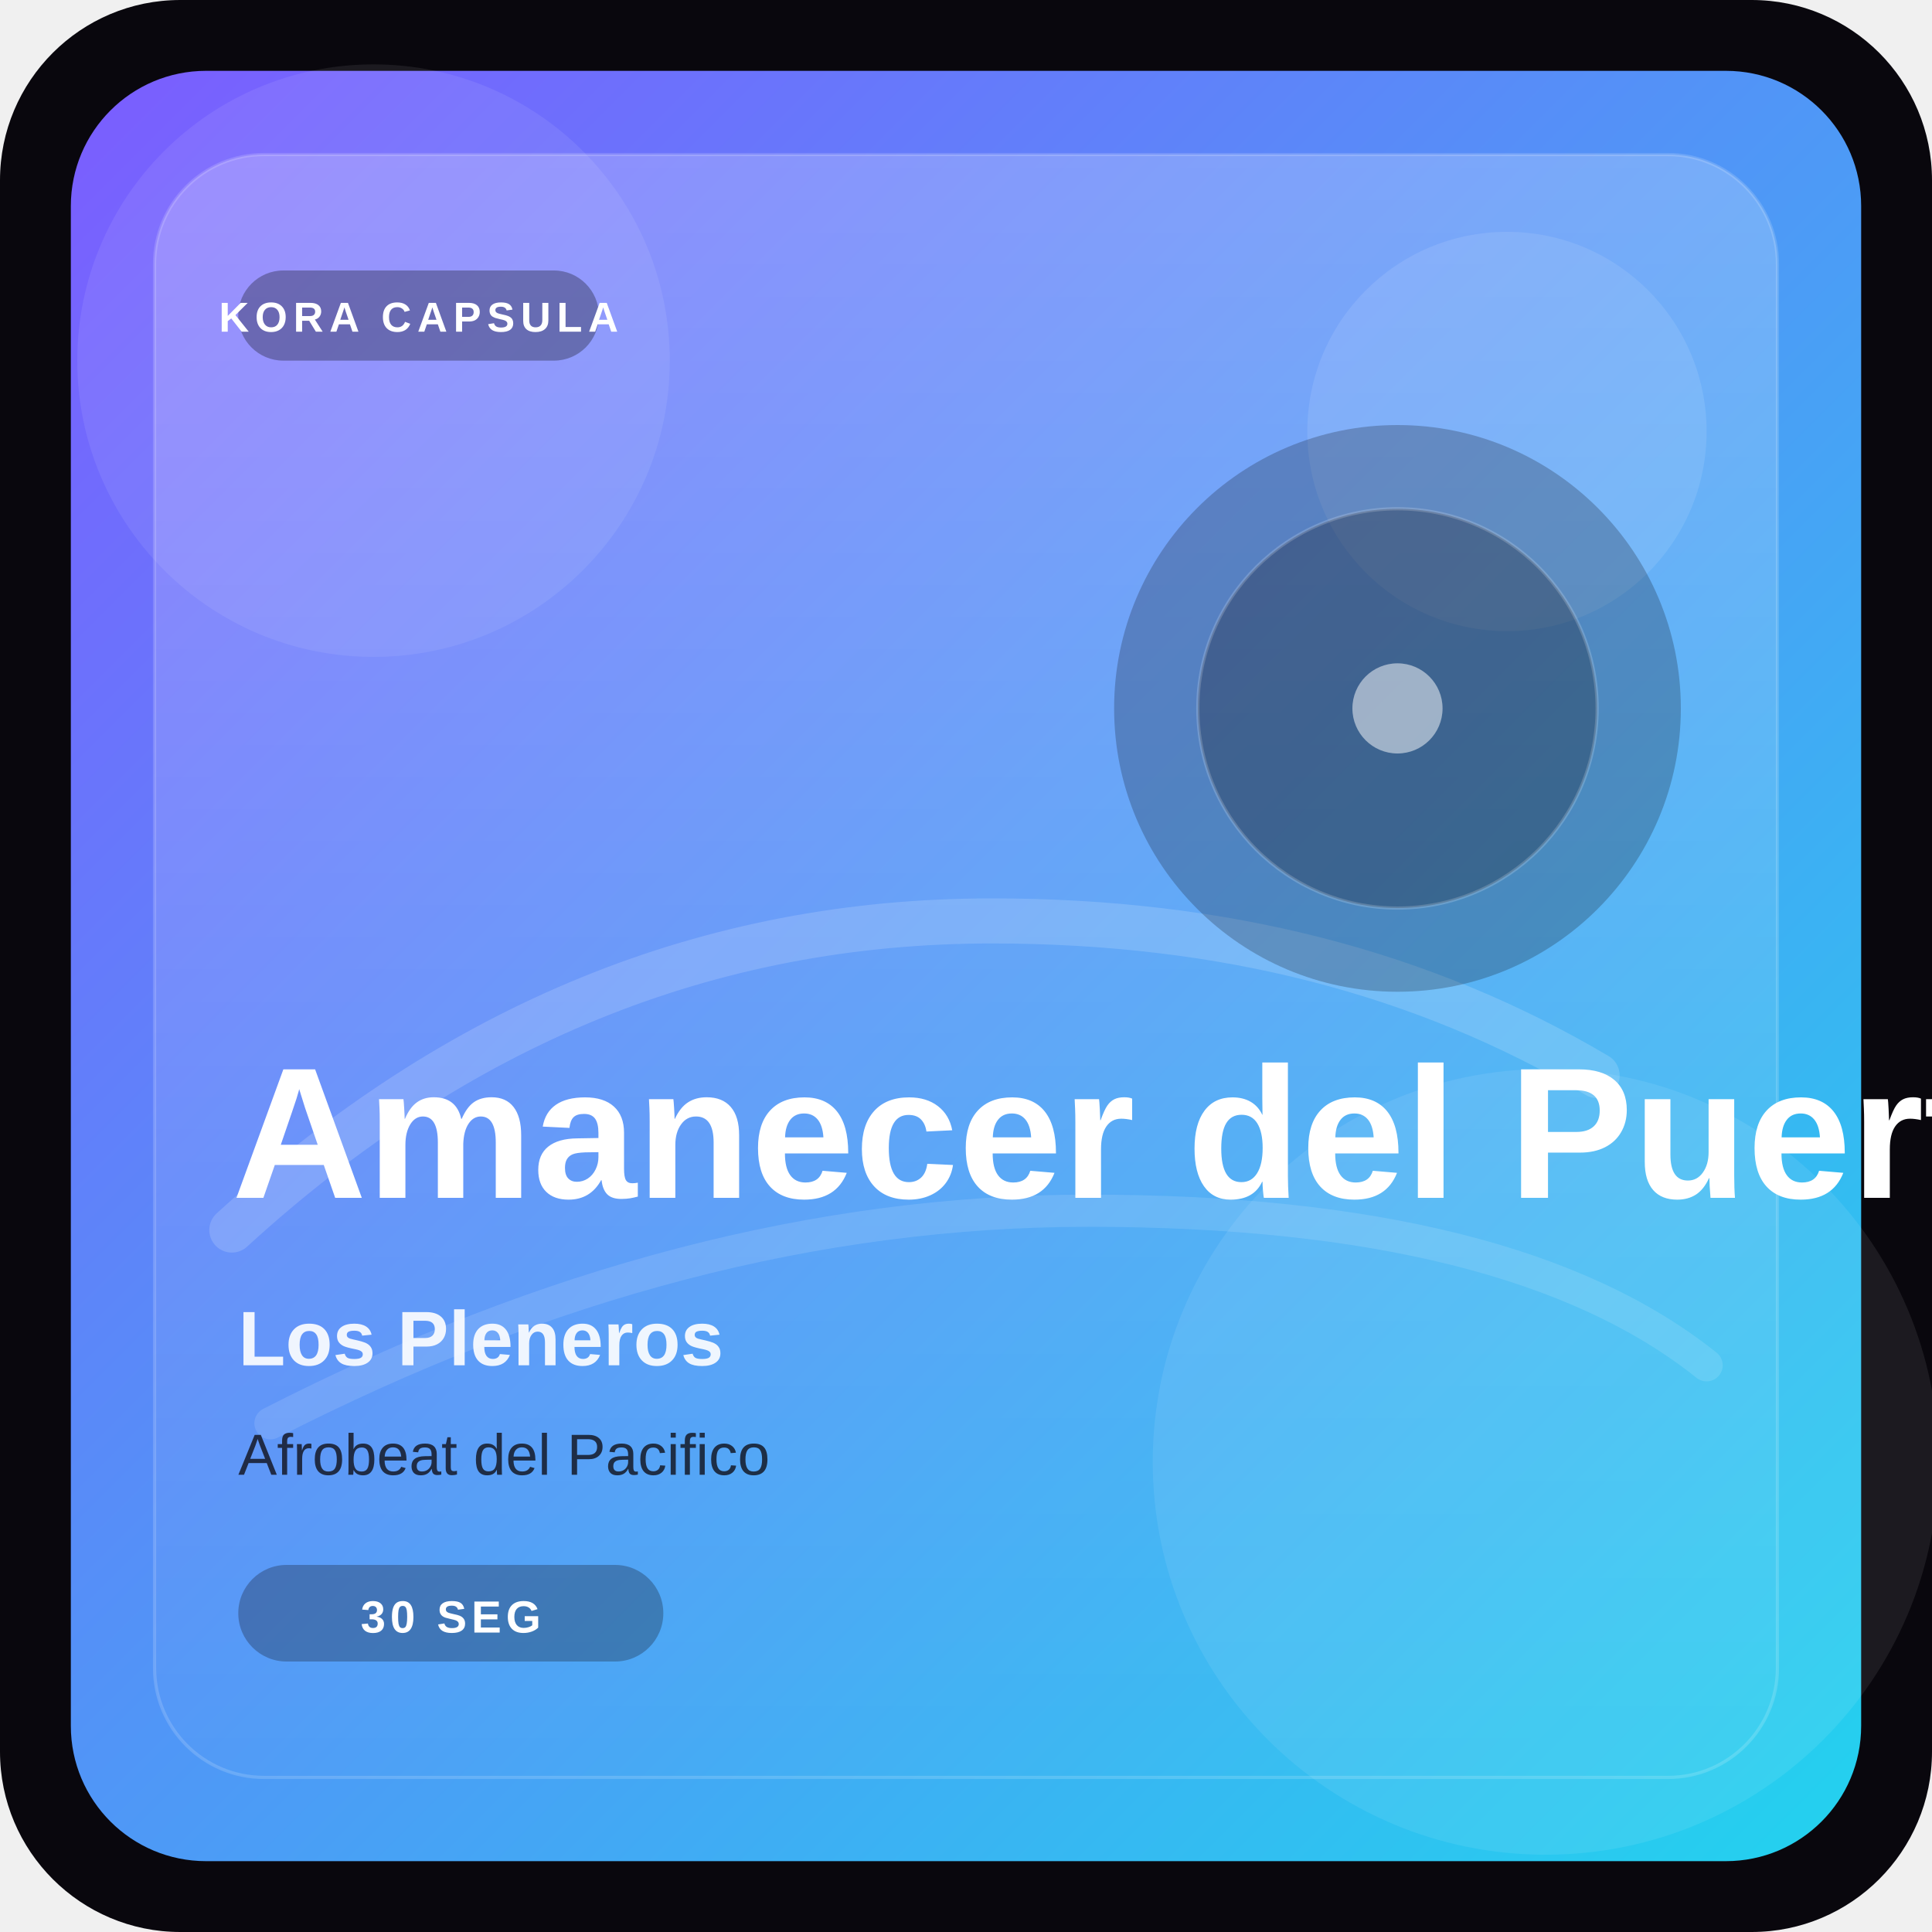
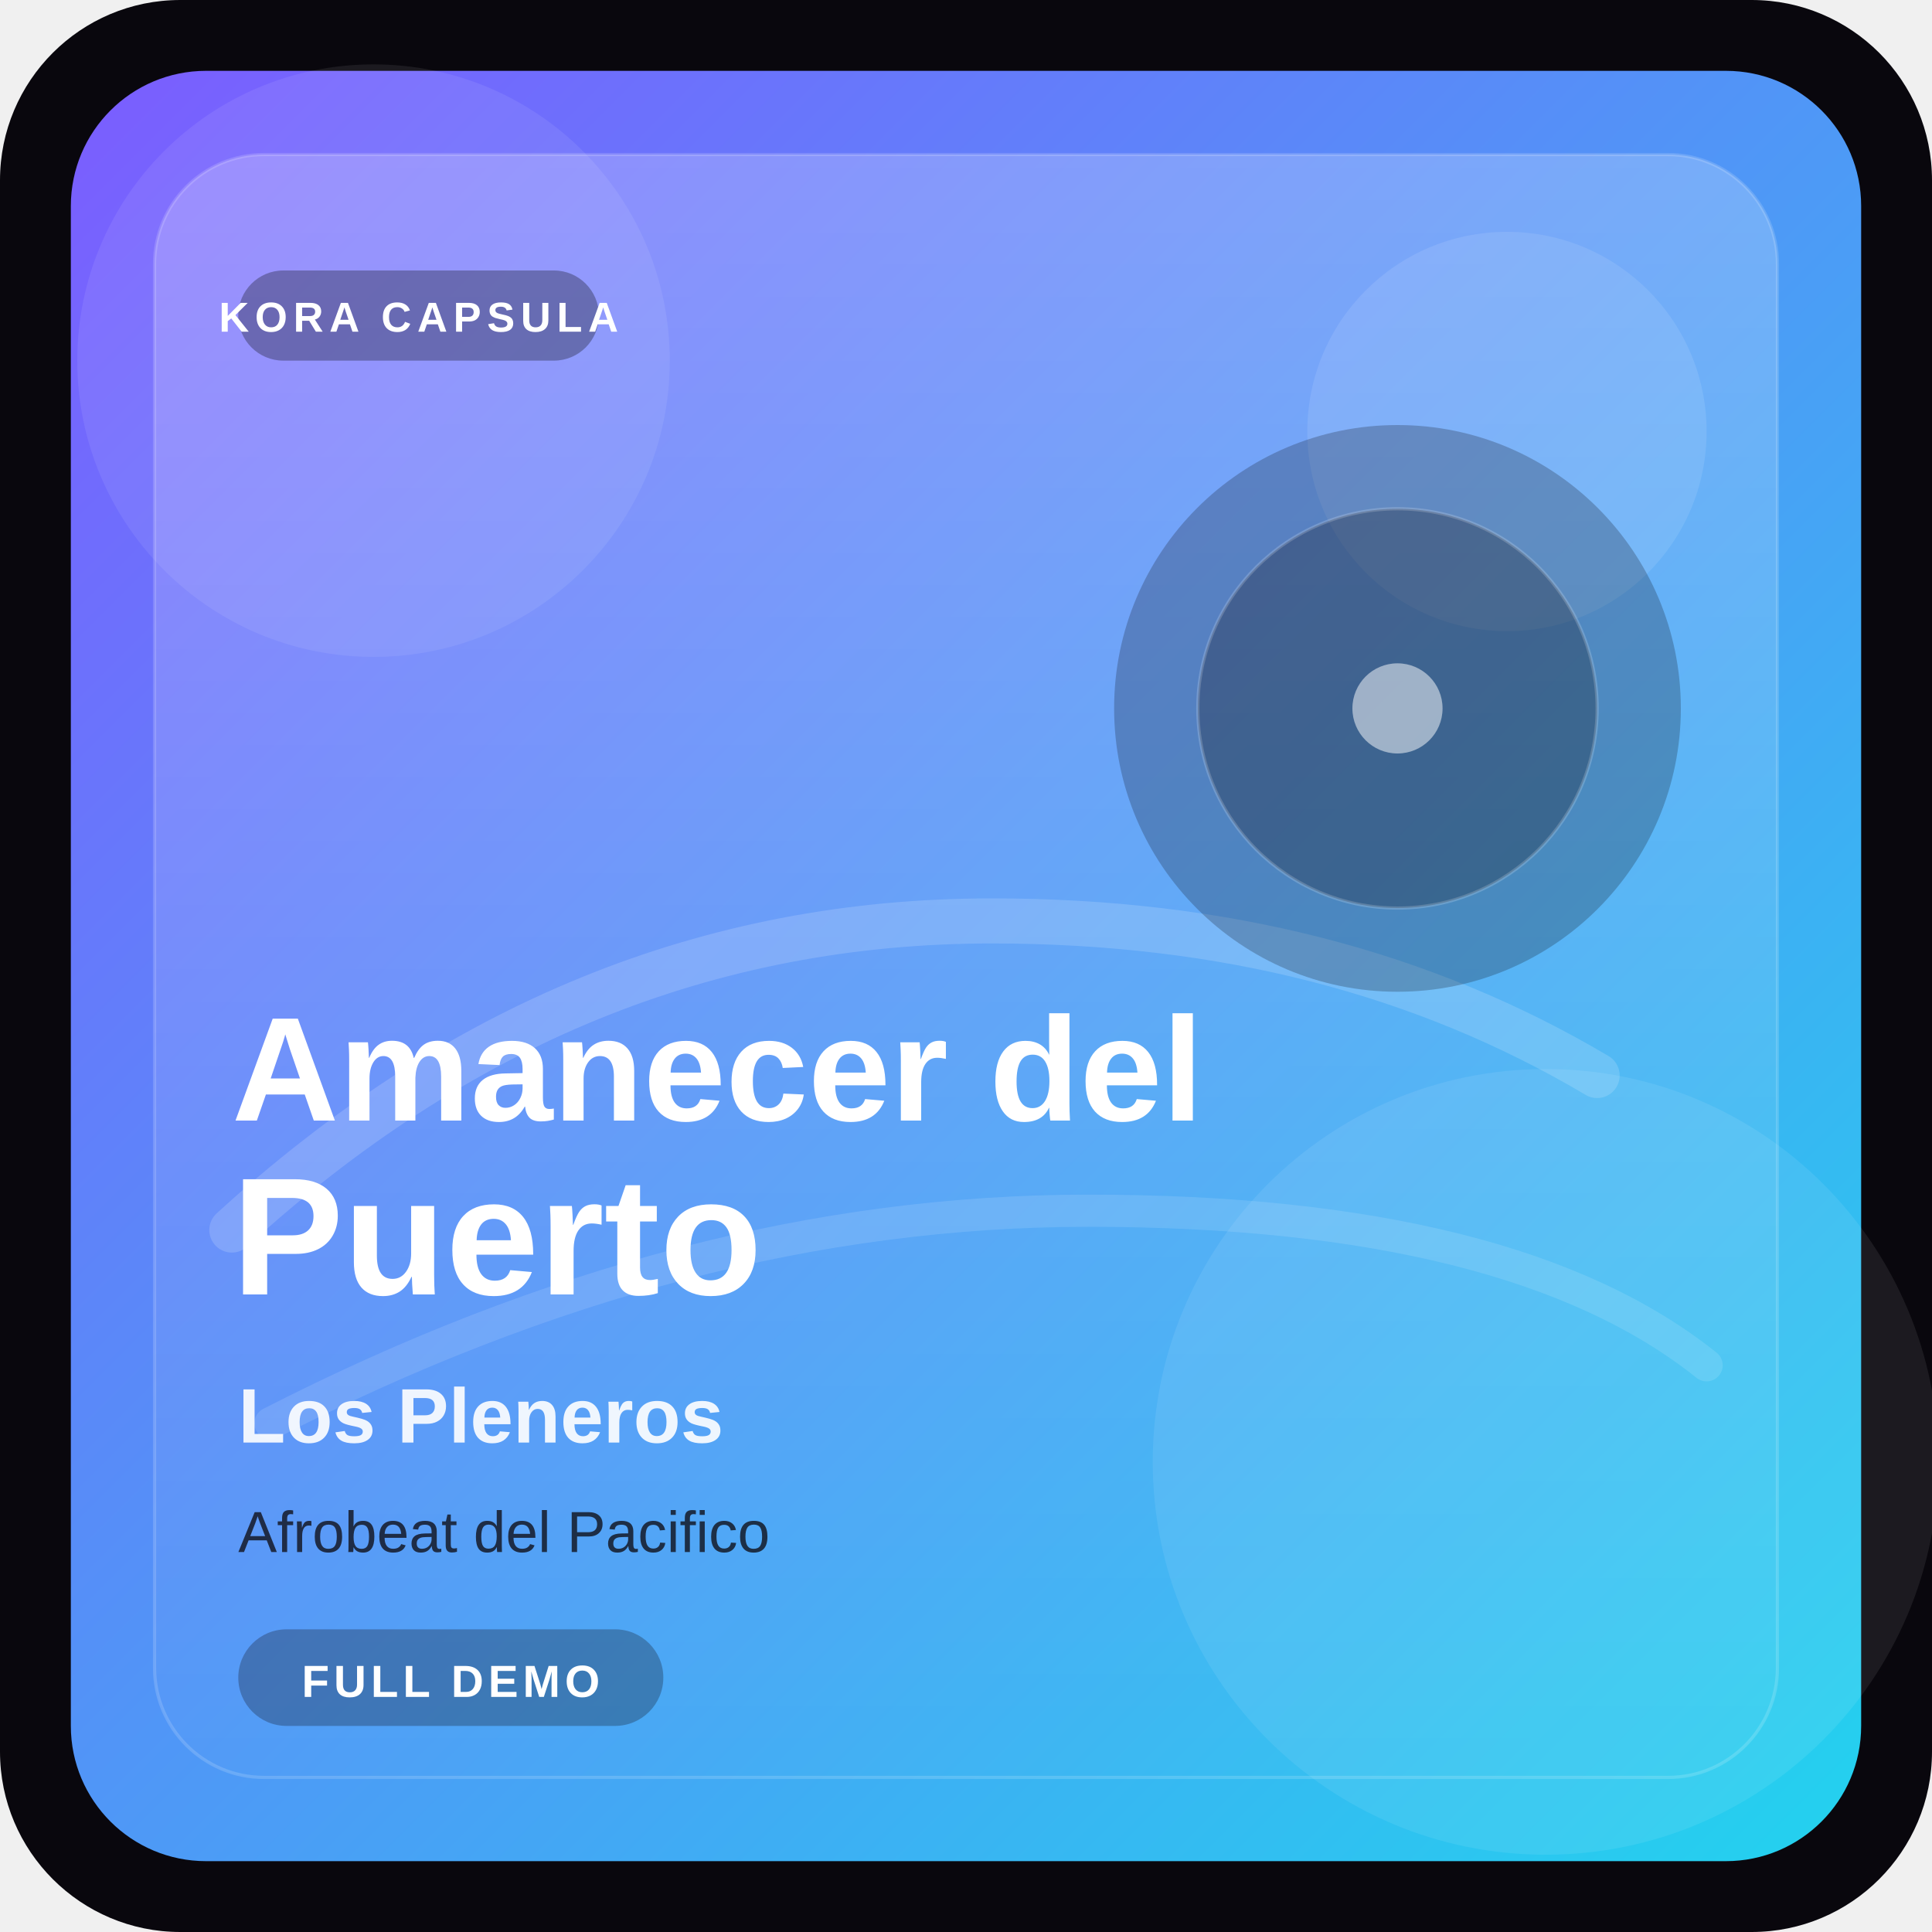
<svg xmlns="http://www.w3.org/2000/svg" viewBox="0 0 600 600" role="img" aria-label="Amanecer del Puerto de Los Pleneros">
  <defs>
    <linearGradient id="bg" x1="0" y1="0" x2="1" y2="1">
      <stop offset="0%" stop-color="#7c5cff" />
      <stop offset="100%" stop-color="#22d3ee" />
    </linearGradient>
    <linearGradient id="glass" x1="0" y1="0" x2="0" y2="1">
      <stop offset="0%" stop-color="#ffffff" stop-opacity="0.22" />
      <stop offset="100%" stop-color="#ffffff" stop-opacity="0.02" />
    </linearGradient>
  </defs>
  <rect width="600" height="600" rx="56" fill="#09070d" />
  <rect x="22" y="22" width="556" height="556" rx="42" fill="url(#bg)" />
  <circle cx="116" cy="112" r="92" fill="#ffffff" fill-opacity="0.08" />
  <circle cx="468" cy="134" r="62" fill="#ffffff" fill-opacity="0.10" />
  <circle cx="480" cy="454" r="122" fill="#ffffff" fill-opacity="0.08" />
  <path d="M72 382c70-64 148-96 236-96 72 0 134 16 188 48" fill="none" stroke="#ffffff" stroke-opacity="0.16" stroke-width="14" stroke-linecap="round" />
  <path d="M84 442c86-44 170-66 254-66 88 0 152 16 192 48" fill="none" stroke="#ffffff" stroke-opacity="0.12" stroke-width="10" stroke-linecap="round" />
  <rect x="48" y="48" width="504" height="504" rx="34" fill="url(#glass)" stroke="#ffffff" stroke-opacity="0.16" />
  <circle cx="434" cy="220" r="88" fill="#0f0d15" fill-opacity="0.24" />
  <circle cx="434" cy="220" r="62" fill="#0f0d15" fill-opacity="0.28" stroke="#ffffff" stroke-opacity="0.18" />
  <circle cx="434" cy="220" r="14" fill="#ffffff" fill-opacity="0.5" />
  <rect x="74" y="84" width="112" height="28" rx="14" fill="#0f0d15" fill-opacity="0.32" />
  <text x="130" y="103" text-anchor="middle" font-family="Arial, Helvetica, sans-serif" font-size="13" font-weight="700" letter-spacing="1.8" fill="#ffffff">KORA CAPSULA</text>
-   <text x="72" y="372" font-family="Arial, Helvetica, sans-serif" font-size="58" font-weight="700" fill="#ffffff">Amanecer del Puerto</text>
-   <text x="74" y="424" font-family="Arial, Helvetica, sans-serif" font-size="24" font-weight="600" fill="#ffffff" fill-opacity="0.9">Los Pleneros</text>
-   <text x="74" y="458" font-family="Arial, Helvetica, sans-serif" font-size="18" fill="#0f0d15" fill-opacity="0.78">Afrobeat del Pacifico</text>
-   <rect x="74" y="486" width="132" height="30" rx="15" fill="#0f0d15" fill-opacity="0.28" />
-   <text x="140" y="507" text-anchor="middle" font-family="Arial, Helvetica, sans-serif" font-size="14" font-weight="700" letter-spacing="1.4" fill="#ffffff">30 SEG</text>
+   <text x="72" y="348" font-family="Arial, Helvetica, sans-serif" font-size="46" font-weight="700" fill="#ffffff">Amanecer del</text>
+   <text x="72" y="402" font-family="Arial, Helvetica, sans-serif" font-size="52" font-weight="700" fill="#ffffff">Puerto</text>
+   <text x="74" y="448" font-family="Arial, Helvetica, sans-serif" font-size="24" font-weight="600" fill="#ffffff" fill-opacity="0.9">Los Pleneros</text>
+   <text x="74" y="482" font-family="Arial, Helvetica, sans-serif" font-size="18" fill="#0f0d15" fill-opacity="0.78">Afrobeat del Pacifico</text>
+   <rect x="74" y="506" width="132" height="30" rx="15" fill="#0f0d15" fill-opacity="0.28" />
+   <text x="140" y="527" text-anchor="middle" font-family="Arial, Helvetica, sans-serif" font-size="14" font-weight="700" letter-spacing="1.4" fill="#ffffff">FULL DEMO</text>
</svg>
